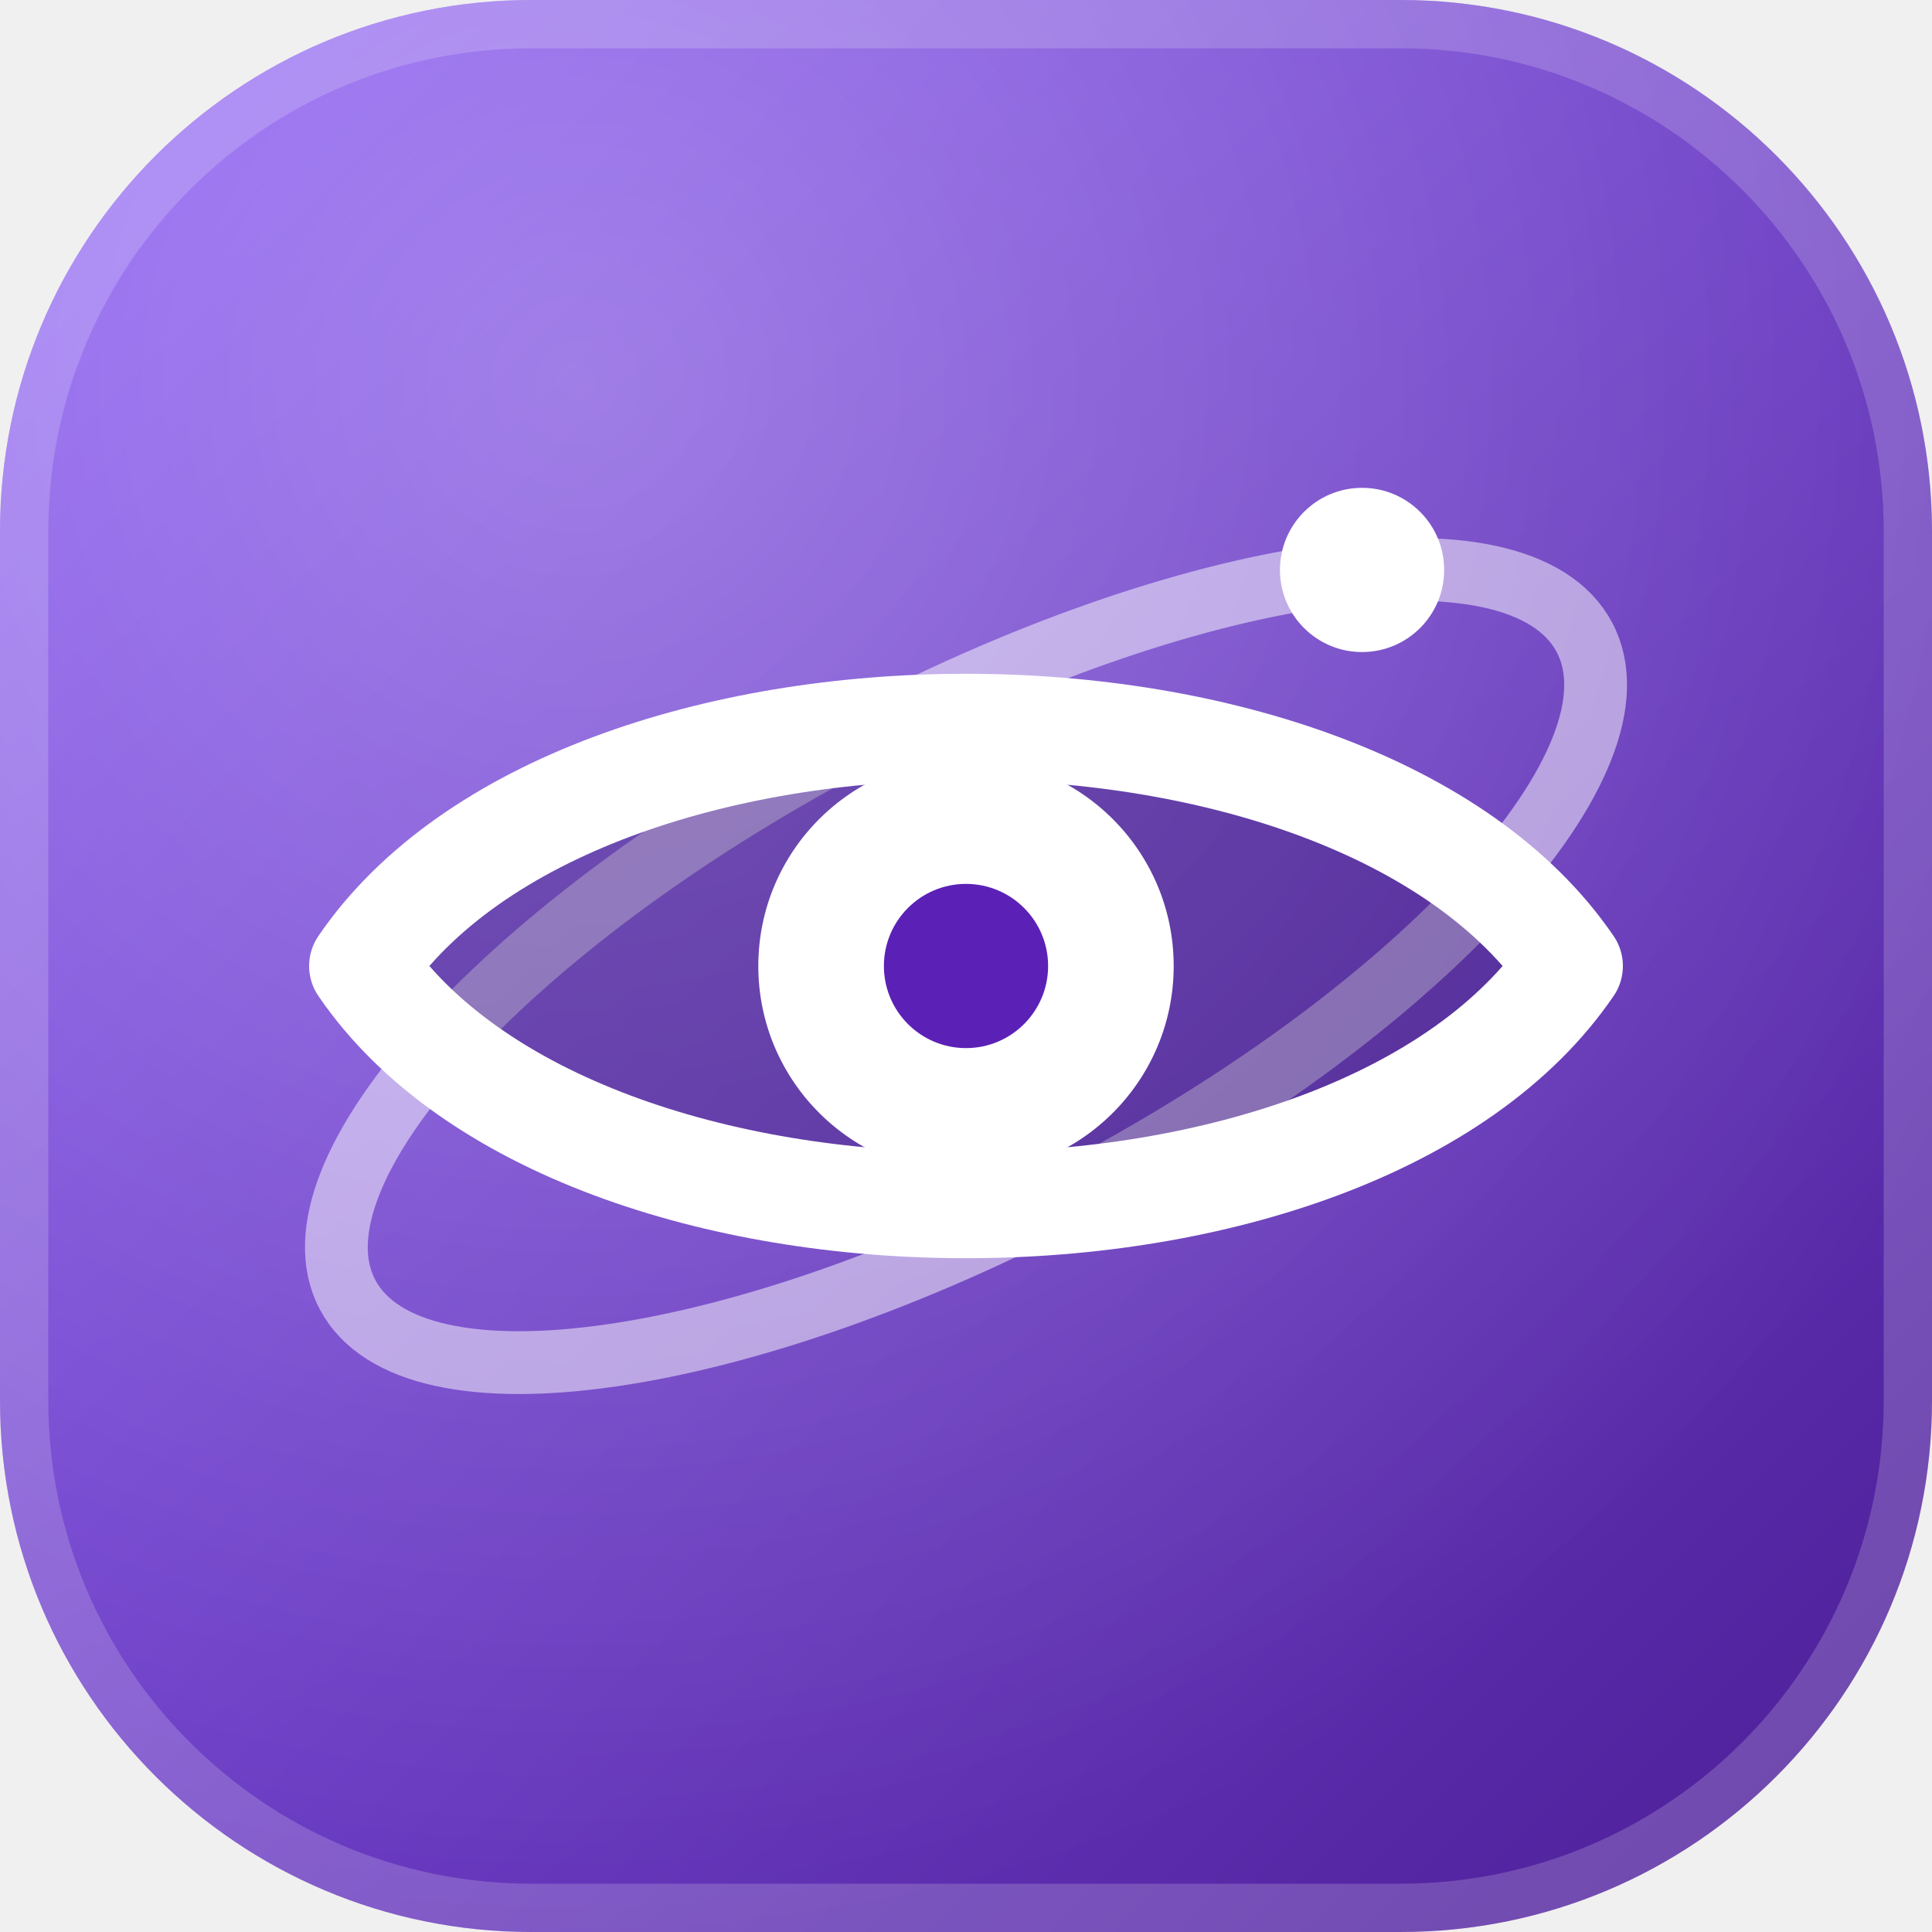
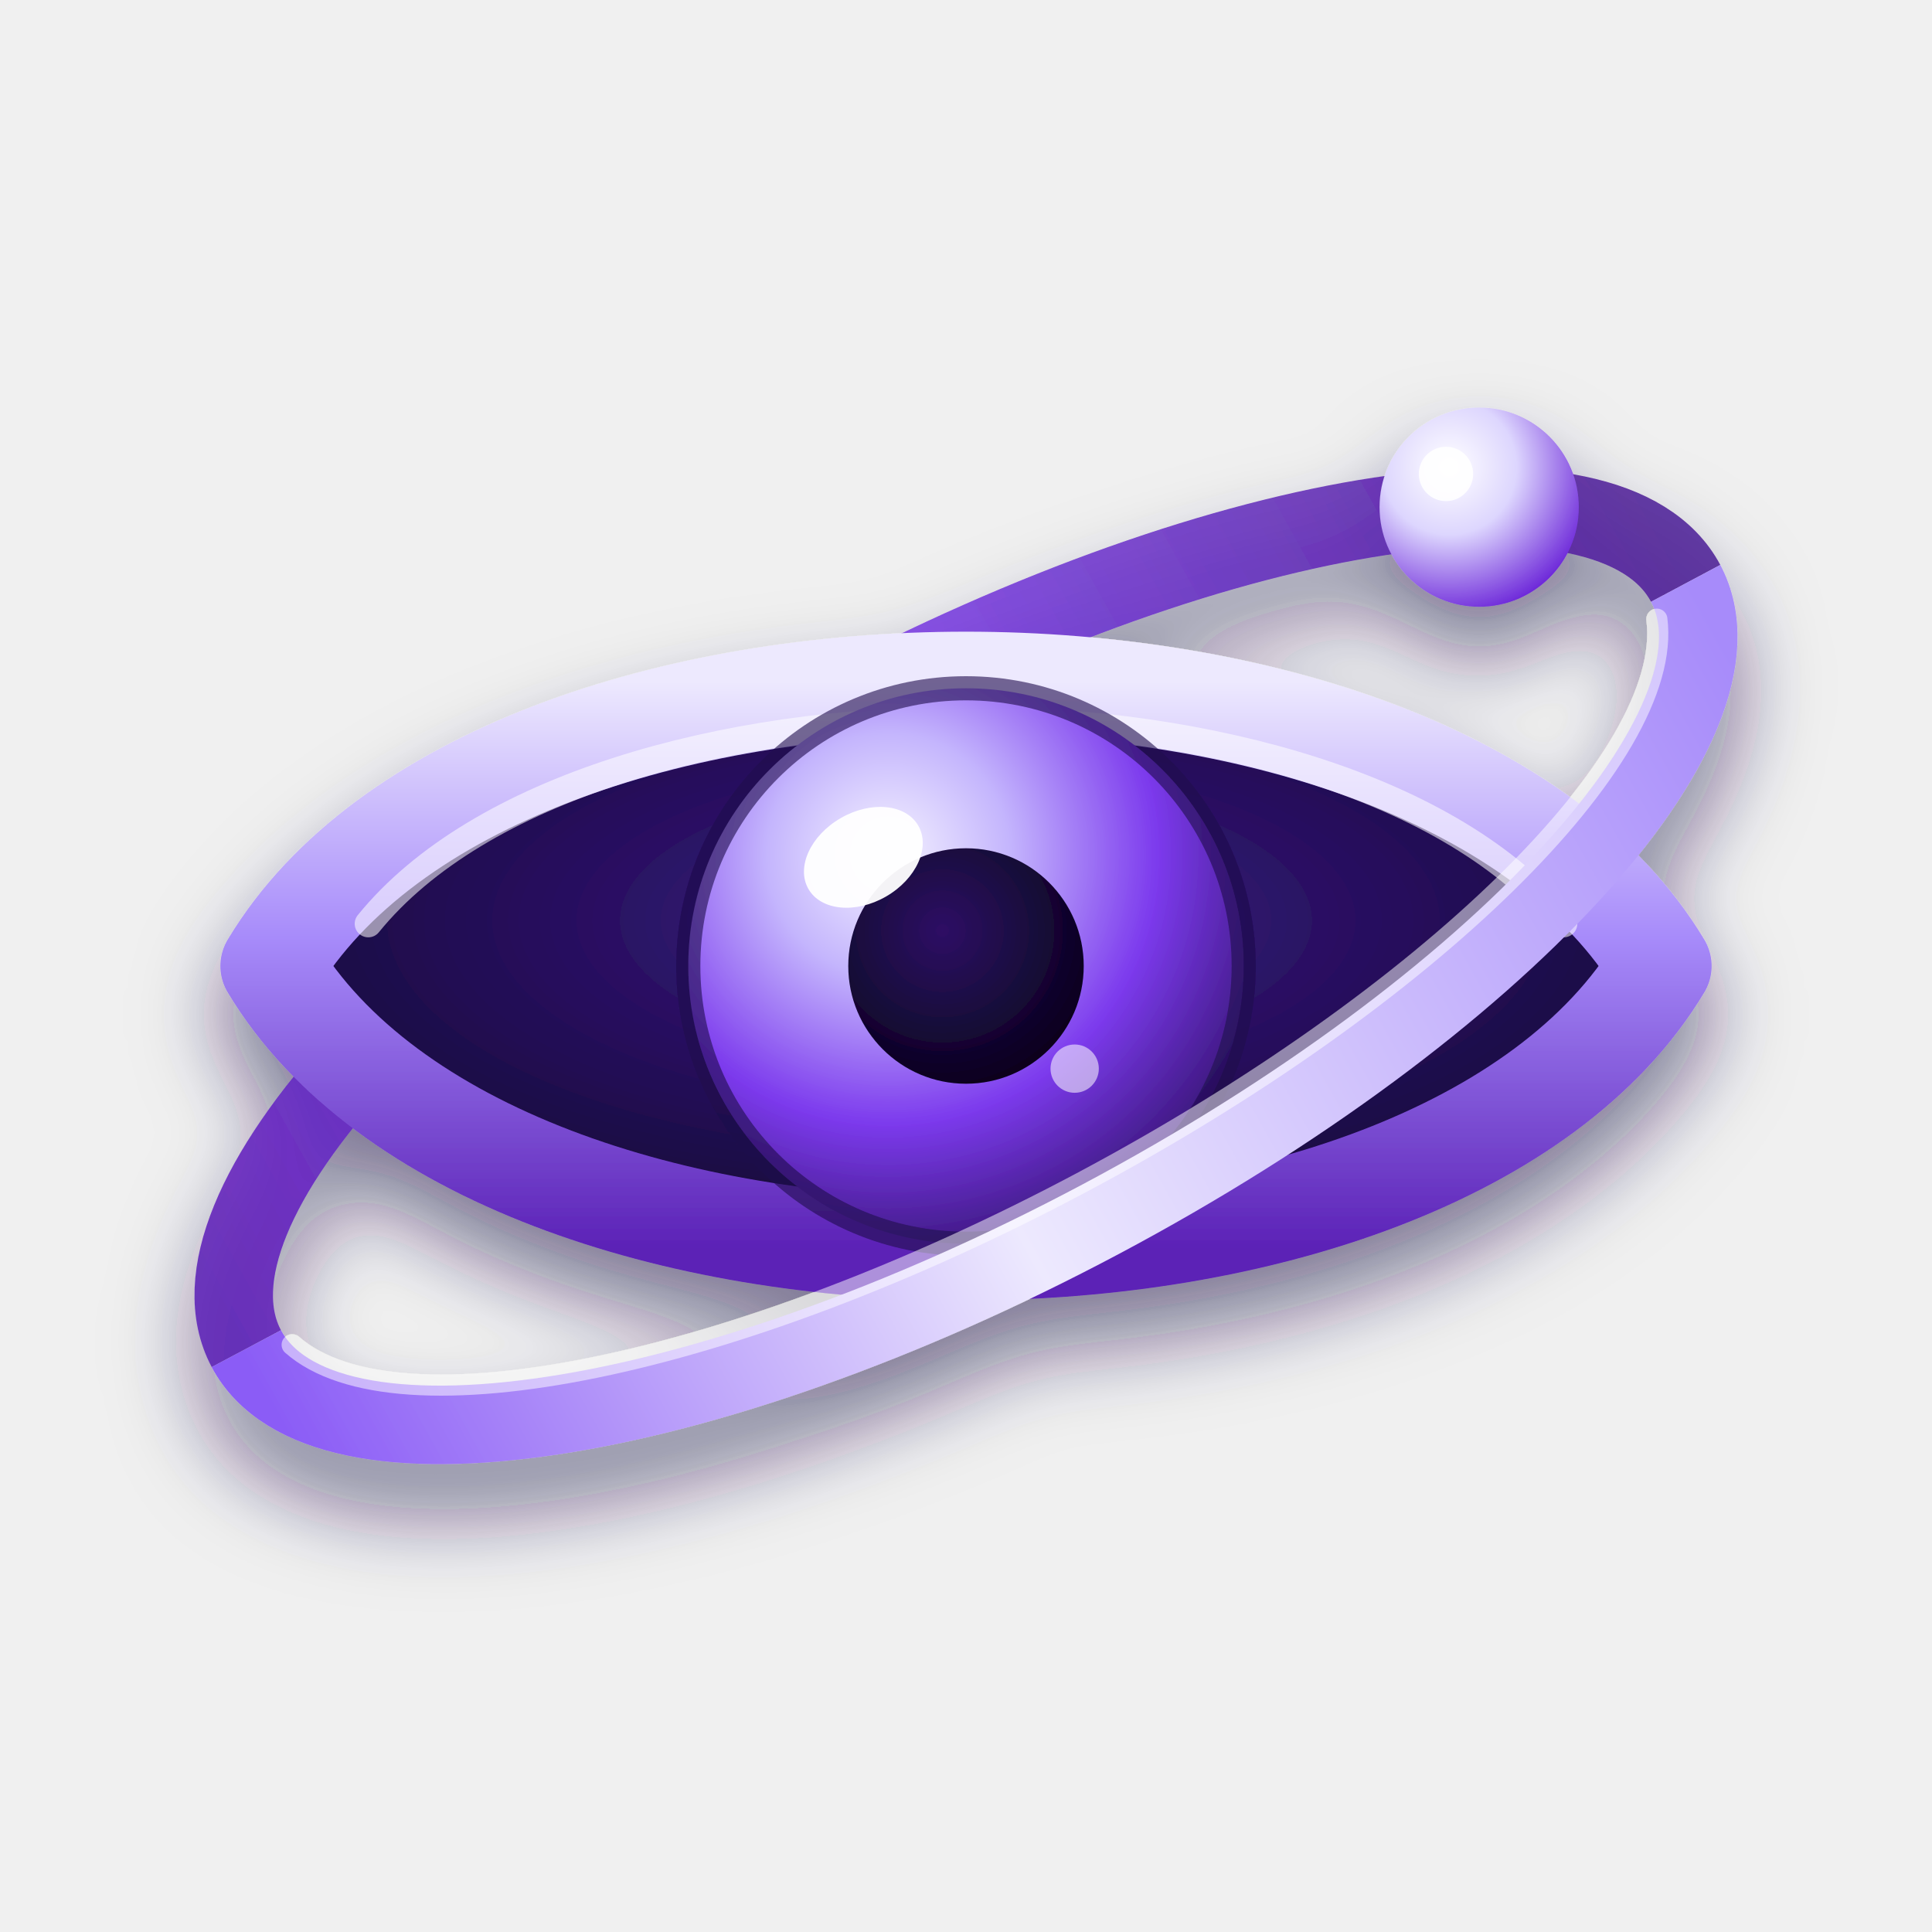
- <svg xmlns="http://www.w3.org/2000/svg" viewBox="0 0 40 40">
+ <svg xmlns="http://www.w3.org/2000/svg" viewBox="0 0 64 64">
  <defs>
-     <linearGradient id="tile" x1="0" y1="0" x2="1" y2="1">
-       <stop offset="0" stop-color="#8b5cf6" />
+     <linearGradient id="ringBack" x1="0" y1="0" x2="1" y2="0">
+       <stop offset="0" stop-color="#5b21b6" />
+       <stop offset="0.5" stop-color="#7c3aed" />
      <stop offset="1" stop-color="#4c1d95" />
    </linearGradient>
-     <radialGradient id="shine" cx="0.3" cy="0.2" r="0.8">
-       <stop offset="0" stop-color="#fff" stop-opacity="0.28" />
-       <stop offset="1" stop-color="#fff" stop-opacity="0" />
+     <linearGradient id="ringFront" x1="0" y1="0" x2="1" y2="0">
+       <stop offset="0" stop-color="#8b5cf6" />
+       <stop offset="0.45" stop-color="#ede9fe" />
+       <stop offset="1" stop-color="#a78bfa" />
+     </linearGradient>
+     <linearGradient id="rim" x1="0" y1="0" x2="0" y2="1">
+       <stop offset="0" stop-color="#ede9fe" />
+       <stop offset="0.45" stop-color="#a78bfa" />
+       <stop offset="1" stop-color="#5b21b6" />
+     </linearGradient>
+     <radialGradient id="socket" cx="0.5" cy="0.42" r="0.62">
+       <stop offset="0" stop-color="#3b1a85" />
+       <stop offset="0.7" stop-color="#1e0b4b" />
+       <stop offset="1" stop-color="#0f0529" />
    </radialGradient>
+     <radialGradient id="iris" cx="0.36" cy="0.3" r="0.78">
+       <stop offset="0" stop-color="#f5f3ff" />
+       <stop offset="0.28" stop-color="#c4b5fd" />
+       <stop offset="0.62" stop-color="#7c3aed" />
+       <stop offset="1" stop-color="#2e1065" />
+     </radialGradient>
+     <radialGradient id="pupil" cx="0.4" cy="0.35" r="0.7">
+       <stop offset="0" stop-color="#2e1065" />
+       <stop offset="1" stop-color="#07021a" />
+     </radialGradient>
+     <radialGradient id="moon" cx="0.35" cy="0.3" r="0.75">
+       <stop offset="0" stop-color="#ffffff" />
+       <stop offset="0.45" stop-color="#ddd6fe" />
+       <stop offset="1" stop-color="#6d28d9" />
+     </radialGradient>
+     <filter id="lift" x="-20%" y="-20%" width="140%" height="150%" color-interpolation-filters="sRGB">
+       <feDropShadow dx="0" dy="1.6" stdDeviation="1.4" flood-color="#1e0b4b" flood-opacity="0.55" />
+     </filter>
  </defs>
-   <rect width="40" height="40" rx="11" fill="url(#tile)" />
-   <rect width="40" height="40" rx="11" fill="url(#shine)" />
-   <rect x="0.5" y="0.5" width="39" height="39" rx="10.5" fill="none" stroke="#fff" stroke-opacity="0.18" />
-   <ellipse cx="20" cy="20" rx="14.5" ry="5.2" transform="rotate(-28 20 20)" fill="none" stroke="#fff" stroke-opacity="0.5" stroke-width="1.3" />
-   <path d="M7.5 20C12 13.4 28 13.4 32.5 20C28 26.6 12 26.6 7.5 20Z" fill="#2e1065" fill-opacity="0.35" stroke="#fff" stroke-width="2.2" stroke-linejoin="round" />
-   <circle cx="20" cy="20" r="4.3" fill="#fff" />
-   <circle cx="20" cy="20" r="1.7" fill="#5b21b6" />
-   <circle cx="28.2" cy="11.8" r="1.7" fill="#fff" />
+   <g filter="url(#lift)">
+     <path d="M5 32A27 9.5 0 0 1 59 32" transform="rotate(-28 32 32)" fill="none" stroke="url(#ringBack)" stroke-width="2.6" stroke-linecap="butt" opacity="0.85" />
+     <circle cx="49" cy="16.8" r="3.3" fill="url(#moon)" />
+     <circle cx="47.9" cy="15.7" r="0.9" fill="#fff" opacity="0.9" />
+     <path d="M9 32C16.5 19.5 47.5 19.5 55 32C47.5 44.5 16.5 44.5 9 32Z" fill="url(#socket)" stroke="url(#rim)" stroke-width="3.4" stroke-linejoin="round" />
+     <path d="M12.2 30.6C19.5 21.6 44.5 21.6 51.8 30.6" fill="none" stroke="#fff" stroke-width="0.9" stroke-linecap="round" opacity="0.55" />
+     <circle cx="32" cy="32" r="9.2" fill="url(#iris)" />
+     <circle cx="32" cy="32" r="9.2" fill="none" stroke="#1e0b4b" stroke-width="0.8" opacity="0.6" />
+     <circle cx="32" cy="32" r="3.9" fill="url(#pupil)" />
+     <ellipse cx="28.6" cy="28.4" rx="2.1" ry="1.5" transform="rotate(-30 28.6 28.4)" fill="#fff" opacity="0.95" />
+     <circle cx="35.6" cy="35.4" r="0.8" fill="#fff" opacity="0.55" />
+     <path d="M59 32A27 9.5 0 0 1 5 32" transform="rotate(-28 32 32)" fill="none" stroke="url(#ringFront)" stroke-width="2.6" stroke-linecap="butt" />
+     <path d="M57.6 32.6A25.8 8.6 0 0 1 6.4 32.6" transform="rotate(-28 32 32)" fill="none" stroke="#fff" stroke-width="0.7" stroke-linecap="round" opacity="0.5" />
+   </g>
</svg>
